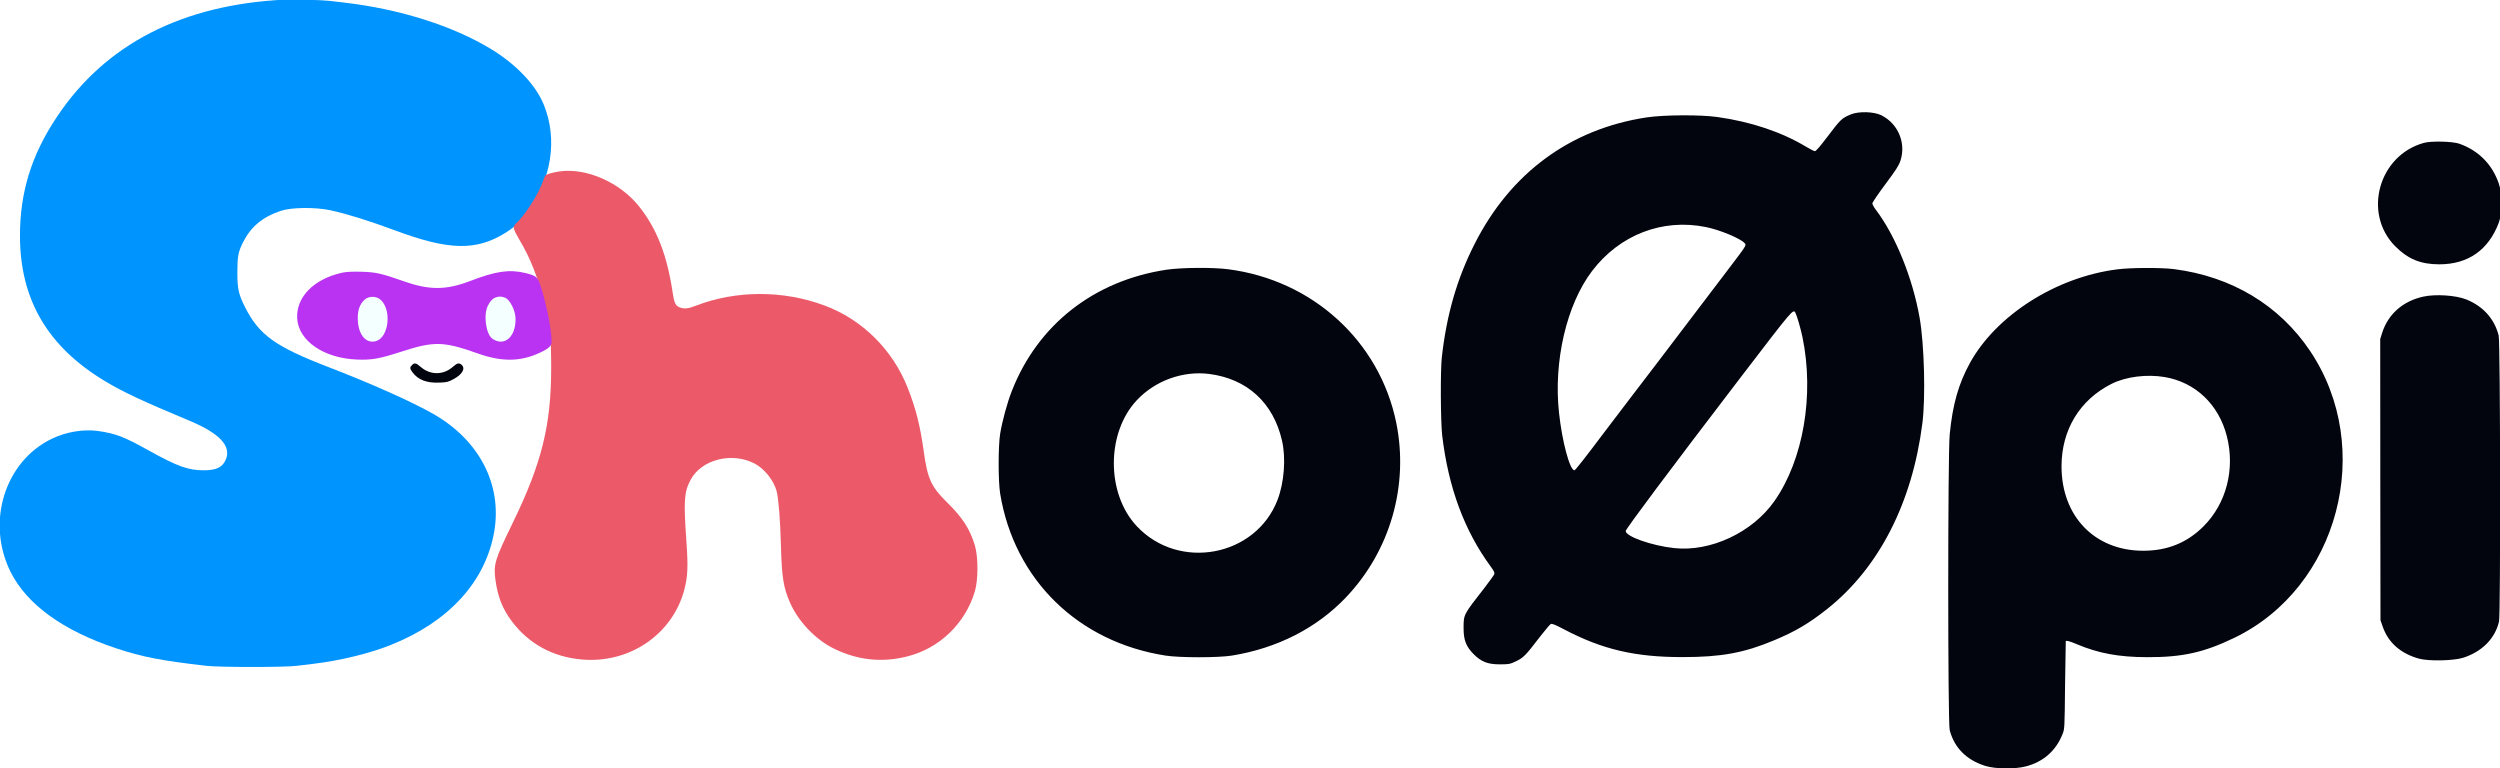
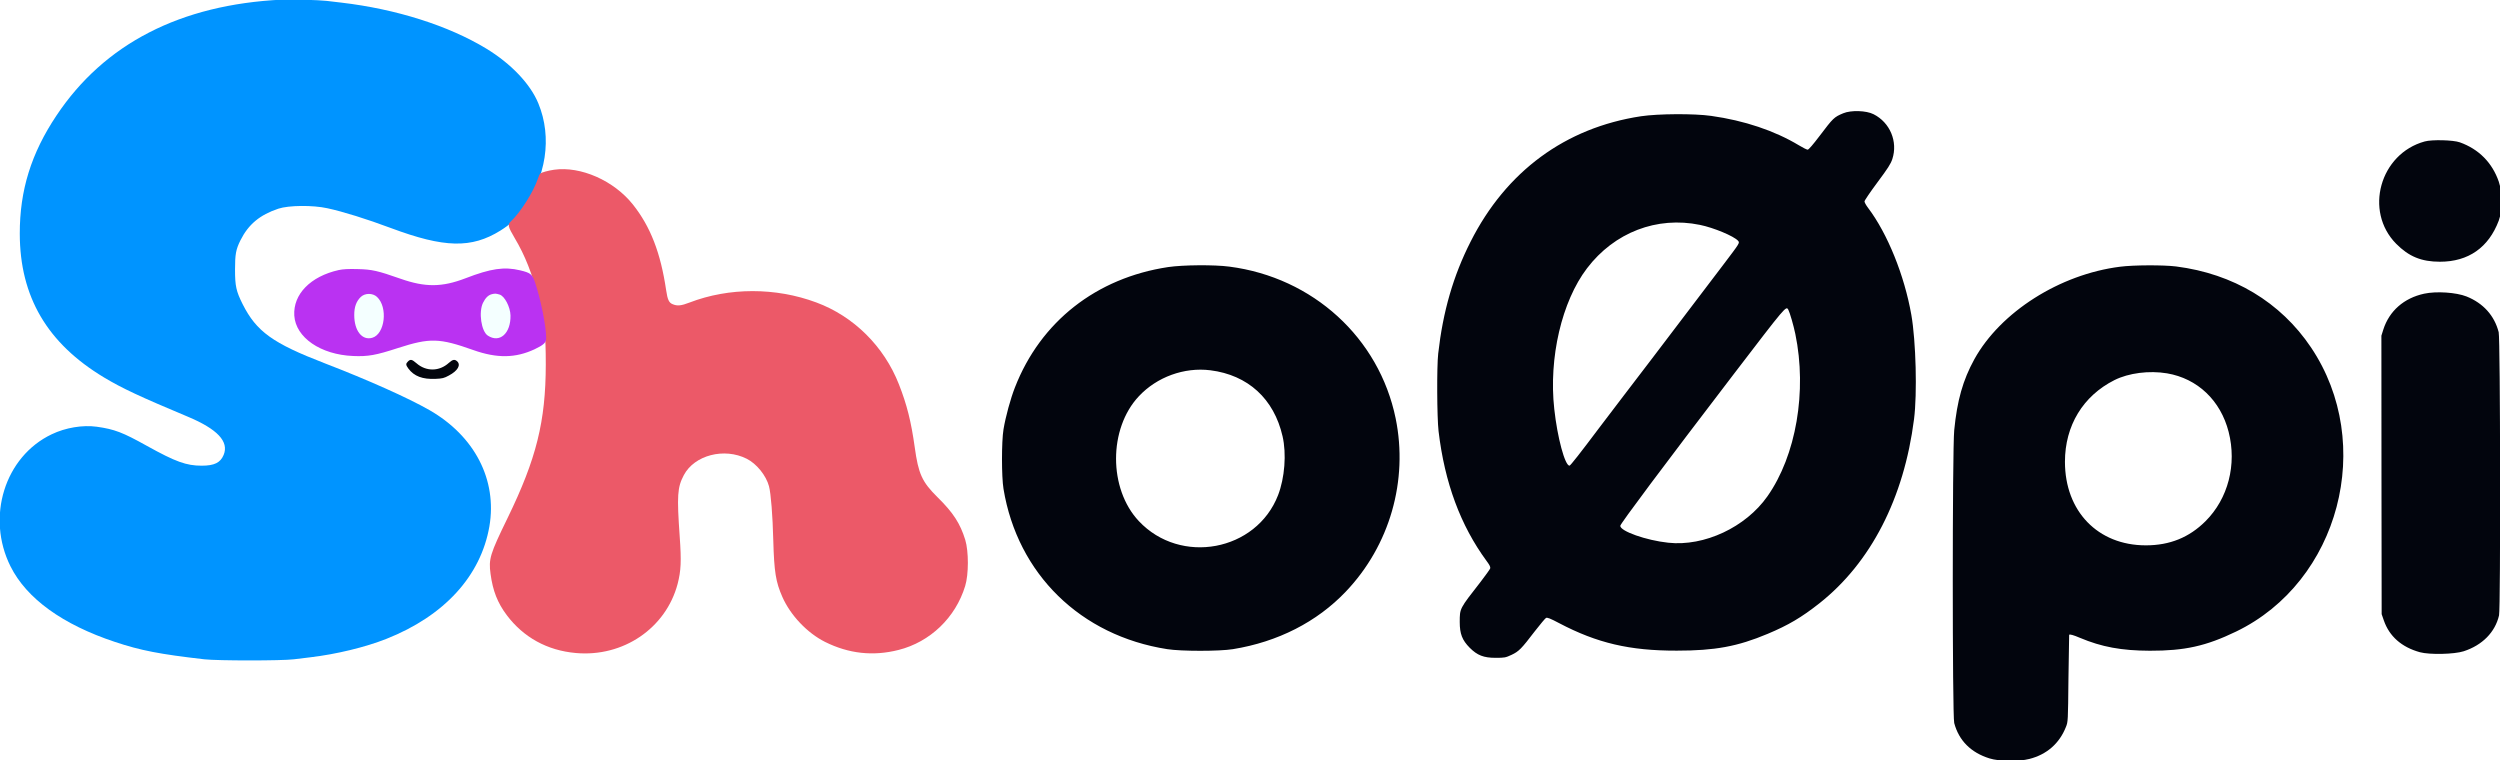
- <svg xmlns="http://www.w3.org/2000/svg" viewBox="0 0 1414 434" width="1414" height="434" role="img" aria-label="sho0pi">
+ <svg xmlns="http://www.w3.org/2000/svg" viewBox="0 0 1428 434" width="1428" height="434" role="img" aria-label="sho0pi">
  <path fill="#F4FFFF" d="M 160 0.3 c -50.15 2.5 -89.2 19.8 -116.8 51.75 -16.95 19.6 -26.9 40.85 -30.75 65.7 -1 6.3 -0.85 25.9 0.2 31.75 5.55 29.9 20.05 49.9 48.45 66.7 6.55 3.85 21 10.8 32.9 15.8 21.4 9 26.45 11.55 30.4 15.4 8.7 8.5 4.45 18.55 -8.1 19.05 -9.1 0.35 -18.5 -3.2 -37.5 -14.15 -19.55 -11.3 -39.5 -11.25 -56.2 0.15 -3.5 2.4 -10.7 9.8 -13.25 13.7 -7 10.6 -10.2 23.85 -8.85 36.75 2.8 27.25 22.5 47.65 59.25 61.35 7.75 2.9 20.2 6.4 27.25 7.7 1.8 0.35 4.25 0.8 5.5 1.05 3.75 0.7 13.05 1.95 23.25 3.1 7.7 0.85 45.7 0.85 53 -0 15.8 -1.85 19.4 -2.45 29.25 -4.7 35.95 -8.3 61.4 -25.45 74.25 -50 10.45 -20 10.25 -43.55 -0.55 -61.55 -9.65 -16.1 -23.25 -25.6 -57.2 -40 -13.7 -5.8 -30.3 -12.6 -32 -13.1 -2.25 -0.7 -14.65 -6.05 -19 -8.25 -14.7 -7.4 -23.65 -17.6 -28.3 -32.25 -2.1 -6.55 -2.15 -17.85 -0.1 -24.25 4.3 -13.4 15.05 -22.2 30.1 -24.6 3.8 -0.55 15.75 -0.25 18.8 0.55 0.95 0.25 3.1 0.7 4.75 1.05 6.95 1.45 23.55 6.7 36.25 11.45 29.1 10.95 44.75 11.05 61.3 0.55 3.3 -2.1 3.9 -1.95 6 1.35 4.2 6.55 10.7 20 10.7 22.2 0 1.4 -0.55 1.45 -4.55 0.4 -9.45 -2.55 -18.15 -1.55 -30.45 3.45 -8.9 3.6 -12.3 4.3 -21 4.35 -8.55 -0 -10.5 -0.4 -21 -4.2 -13.05 -4.75 -21.55 -5.95 -30.75 -4.35 -20.35 3.6 -31.9 18.65 -25.15 32.75 2.75 5.85 11.65 12.25 19.95 14.5 12.15 3.25 20.6 2.65 36.95 -2.75 11.2 -3.7 13.6 -4.2 20.15 -4.2 6.3 -0 12.9 1.35 19.4 3.9 16.35 6.5 28.05 6.5 40.6 -0 5.8 -3 5.55 -3.55 5.2 12.35 -0.35 13.9 -0.9 20.05 -2.85 30.25 -3.7 19.65 -8.2 32.35 -20.6 58 -8.6 17.75 -9.3 20.2 -8.4 28.4 1.15 9.9 4.45 17.95 10.45 25.3 8.4 10.2 17.4 15.7 31.35 19.1 4.65 1.1 18.05 1.15 22.95 0.05 14.8 -3.3 26.4 -11 34.2 -22.5 8.05 -12 10 -22.2 8.35 -43.85 -1.65 -21.2 -1.35 -26.35 2.05 -33.35 3.1 -6.4 7.75 -10.05 15.9 -12.4 15.85 -4.6 31.2 4.55 34.45 20.5 0.8 3.85 1.55 15.25 2.3 34.25 0.25 7.25 0.75 13.7 1.2 15.8 3.65 16.8 15.45 30.9 31.8 37.85 13 5.5 28.3 6.15 41.05 1.8 18.4 -6.3 32 -21.65 35.5 -39.95 0.8 -4.4 0.65 -13.5 -0.35 -18.3 -2.05 -10.05 -6.5 -17.55 -16.1 -27.05 -5.35 -5.35 -6.75 -7.05 -8.45 -10.4 -3.1 -6 -3.4 -7.25 -5.7 -23.25 -5.8 -40.05 -24.75 -66.5 -55.95 -78.15 -22 -8.2 -51.1 -8.1 -71.25 0.25 -8.75 3.65 -12.95 1.7 -14 -6.35 -0.9 -6.85 -2.35 -13.5 -5.05 -22.85 -8.1 -28.05 -29.25 -46.5 -53.45 -46.6 -4.15 -0.05 -7.35 0.2 -8.9 0.65 -3.35 0.95 -3.75 0.5 -2.9 -3.85 4.1 -22 -0.9 -38.75 -16 -53.4 -6 -5.8 -9.45 -8.45 -17.05 -13 -21.3 -12.85 -50.05 -21.95 -80.9 -25.65 -2.35 -0.3 -6.05 -0.75 -8.25 -1 -4.3 -0.55 -22.4 -1.05 -27.75 -0.75 z" />
  <path fill="#0094FF" fill-rule="evenodd" d="M 161 -0.2 c -57.9 2.8 -101.4 25.15 -128.75 66.2 -14.45 21.6 -21 42.75 -20.95 67.5 0.05 36 15.7 62.65 48.2 82.15 10.25 6.15 20.65 11 47.75 22.35 16.95 7.1 23.65 14.25 20.5 21.85 -1.85 4.45 -5.3 6.15 -12.55 6.15 -8.75 -0 -14.85 -2.2 -31.25 -11.3 -14 -7.8 -18.5 -9.5 -28.65 -10.95 -8.1 -1.1 -17.8 0.5 -25.75 4.3 -26.85 12.75 -37.6 47.3 -23.55 75.45 9.2 18.4 29.75 33.25 59.75 43.2 14.6 4.85 25.3 6.95 51 9.9 7.55 0.85 44.25 0.85 51 -0 2.75 -0.35 7.05 -0.85 9.5 -1.15 14.8 -1.75 31.4 -5.75 43.5 -10.55 33.05 -13.1 53.9 -35.9 58.8 -64.3 4.5 -26.55 -8.4 -51.5 -34.25 -66.35 -12.15 -6.95 -35.05 -17.2 -59.85 -26.75 -29.7 -11.45 -38.95 -18.1 -46.85 -33.75 -3.7 -7.4 -4.35 -10.35 -4.35 -19.75 0 -8.85 0.5 -11.5 3.1 -16.75 4.55 -9.1 11.05 -14.5 21.65 -18.05 5.85 -1.95 19.6 -2.1 28 -0.25 8.85 1.9 22.5 6.15 36.25 11.3 30.55 11.4 46.05 11.75 62.6 1.45 5.45 -3.45 7.8 -5.65 12.35 -11.75 13.85 -18.4 17.35 -41.4 9.3 -60.9 -4.55 -11.1 -15.6 -22.7 -29.75 -31.3 -21.6 -13.1 -51.35 -22.55 -82.75 -26.25 -2.6 -0.3 -6.45 -0.75 -8.5 -1 -4.15 -0.5 -20.45 -0.95 -25.5 -0.7 z" />
  <path fill="#EC5968" fill-rule="evenodd" d="M 316.5 96.95 c -3.45 0.5 -7.05 1.5 -7.85 2.15 -0.35 0.25 -1 1.65 -1.45 3.05 -2.35 7.2 -10.05 19.4 -15.4 24.3 -1.95 1.8 -1.65 3 2.2 9.55 5.9 9.9 10 20.3 13.65 34.5 3.35 12.9 4.1 19.95 4.1 37.75 -0.05 32.45 -5.35 53.8 -21.8 87.6 -10.1 20.75 -10.9 23.4 -9.75 31.95 1.3 9.7 4 16.55 9.25 23.55 9.6 12.75 23.15 20.2 39.45 21.65 27.05 2.45 51.45 -14.15 58.15 -39.45 1.95 -7.55 2.2 -12.95 1.2 -27 -1.65 -23.55 -1.35 -28.15 2.35 -35.15 6.05 -11.45 23.1 -15.85 35.95 -9.35 5.65 2.85 11.05 9.55 12.7 15.7 1.1 4.15 2.1 16.75 2.45 31 0.5 17.85 1.4 23.65 5.2 32.25 4.65 10.5 14.2 20.55 24.35 25.65 13.55 6.75 27.45 8.3 42 4.6 18.05 -4.55 32.55 -18.45 38.05 -36.5 2.05 -6.65 2.05 -19.8 0.05 -26.4 -2.9 -9.35 -6.85 -15.5 -15.85 -24.35 -8.85 -8.75 -10.9 -13.3 -13 -28.5 -2.05 -14.7 -4.45 -24.3 -9.05 -36 -8.5 -21.7 -25.85 -38.85 -47.2 -46.75 -23.25 -8.65 -49.85 -8.6 -72.35 0.05 -4.8 1.85 -7 2.1 -9.7 0.95 -2.1 -0.85 -2.9 -2.55 -3.7 -8 -3.15 -21.35 -8.95 -36.3 -19 -48.95 -10.85 -13.65 -29.85 -22 -45 -19.85 z" />
  <path fill="#BA32F2" fill-rule="evenodd" d="M 193.5 154.25 c -16.15 3.6 -26.15 13.85 -25.4 26 0.8 12.55 15.05 22.35 33.65 23.1 8.5 0.35 12.8 -0.4 25.55 -4.55 18.3 -5.9 23.65 -5.75 43.05 1.15 13.55 4.8 24.05 4.65 35 -0.45 5.1 -2.4 6.65 -3.85 6.65 -6.25 0 -6.7 -3.1 -22.15 -6.4 -32 -1.6 -4.65 -2.5 -5.4 -8.55 -6.85 -9 -2.15 -16.65 -1.05 -31.15 4.55 -13.45 5.15 -22.95 5.25 -37.15 0.25 -13.15 -4.6 -16.2 -5.3 -24.5 -5.5 -5.35 -0.15 -8.45 0.05 -10.75 0.55 z m 21.85 15.35 c 6.35 5.9 4.55 21.3 -2.75 23.35 -5.75 1.65 -10.25 -4 -10.25 -12.95 -0.05 -4.65 1.2 -8 3.8 -10.45 2.45 -2.25 6.8 -2.2 9.2 0.05 z m 70 -1.35 c 2.85 0.8 6.15 7.1 6.25 11.95 0.2 10.25 -6.2 15.95 -12.95 11.5 -3.75 -2.4 -5.35 -13.45 -2.75 -18.75 1.45 -2.9 3.05 -4.45 5.2 -4.95 1.65 -0.4 2.2 -0.35 4.25 0.25 z" />
-   <path fill="#02050D" fill-rule="evenodd" d="M 1046.85 64.7 c -5.25 2.2 -5.7 2.65 -13.5 12.95 -3.75 4.95 -6.25 7.85 -6.8 7.85 -0.5 -0 -2.8 -1.15 -5.1 -2.55 -13.8 -8.3 -31.1 -14.1 -50 -16.75 -9.75 -1.4 -30.4 -1.25 -40.1 0.2 -43.2 6.55 -77.05 31.45 -97.35 71.65 -9.9 19.5 -15.8 39.9 -18.5 63.95 -0.85 7.4 -0.7 36.45 0.2 44.25 3.5 29.55 12.55 53.9 27.45 74.2 1.75 2.35 2.3 3.45 2.05 4.25 -0.2 0.55 -2.65 3.95 -5.4 7.55 -12.25 15.7 -11.95 15.15 -12 23 0 6.8 1.4 10.4 5.7 14.75 4.35 4.35 8 5.75 14.75 5.75 5.2 -0 5.7 -0.1 9.15 -1.7 4.2 -2 5.55 -3.35 13.3 -13.5 3.05 -3.9 5.9 -7.35 6.4 -7.6 0.7 -0.35 2.4 0.3 7.5 3 21.7 11.4 40.25 15.75 67.15 15.7 21.8 -0 34.7 -2.35 51.95 -9.6 11.8 -4.95 19.35 -9.4 29.55 -17.45 29.35 -23.2 48.3 -60 54.05 -105.2 1.85 -14.45 1.1 -44.5 -1.55 -59.6 -3.95 -22.45 -13.55 -46.3 -24.7 -61.05 -1.15 -1.5 -2.05 -3.15 -2.05 -3.7 0 -0.55 3.35 -5.45 7.4 -10.9 6 -8.05 7.6 -10.55 8.5 -13.3 3.25 -9.95 -1.3 -20.85 -10.7 -25.6 -4.2 -2.15 -12.9 -2.4 -17.35 -0.55 z m -81.85 63.75 c 7.85 1.6 19.35 6.4 21.75 9.05 1.1 1.25 1.2 1.05 -8.5 13.85 -8.35 10.95 -30 39.5 -41.25 54.3 -4 5.3 -11 14.45 -15.55 20.35 -4.55 5.9 -11.05 14.45 -14.45 19 -10.05 13.4 -16 21 -16.5 21 -2.6 -0 -6.95 -16.15 -8.7 -32.35 -3.25 -29.25 4.3 -61.5 18.7 -80.4 15.65 -20.55 39.95 -29.85 64.5 -24.8 z m 50.5 48.5 c 0.9 1.75 2.95 8.8 4 13.85 6.75 32.65 0.45 69.4 -15.95 92.7 -12.4 17.65 -36.05 28.75 -56.65 26.5 -12.65 -1.35 -27.45 -6.6 -27.4 -9.65 0.05 -1.2 24.55 -34 64.7 -86.5 30.15 -39.4 30 -39.25 31.3 -36.9 z M 1371 80.8 c -25.6 7 -34.75 39.8 -16.3 58.45 7.25 7.3 14.4 10.25 25 10.25 16.25 -0 27.8 -8.1 33.6 -23.5 2.1 -5.55 2.1 -16.25 0 -22.25 -3.75 -10.85 -11.45 -18.6 -22.25 -22.45 -3.75 -1.35 -15.95 -1.65 -20.05 -0.5 z M 659.75 152.55 c -41.05 6.2 -72.85 31.15 -87.5 68.7 -2.5 6.35 -5.35 16.75 -6.55 24 -1.15 7 -1.15 27 0 34 8 48.6 44.05 83.85 93.55 91.55 7.95 1.25 29.8 1.25 37.5 -0 25.65 -4.15 48 -15.55 64.5 -32.9 25.1 -26.35 35.7 -63.4 28.45 -98.9 -9.45 -46 -47.2 -80.5 -94.95 -86.7 -8.7 -1.15 -26.5 -1 -35 0.25 z m 24.1 58.95 c 21.5 2.7 36.35 16.3 41.25 37.7 2.3 10 1.25 23.75 -2.55 33.6 -12.4 32.1 -55.75 40.2 -79.55 14.85 -17.35 -18.45 -17.35 -52.85 0 -71.3 10.35 -11.05 25.95 -16.7 40.85 -14.85 z M 1197.5 152.35 c -34.5 4.35 -68.35 25.9 -83.25 52.85 -6.55 11.9 -9.85 23.6 -11.5 40.55 -1.1 11.2 -1.1 163.15 0 167.25 2.65 10 9.55 16.9 20.15 20.2 5.55 1.75 16.7 1.9 22.8 0.3 9.9 -2.5 17.15 -8.85 20.85 -18.25 1.2 -2.95 1.2 -3.2 1.45 -27.75 0.2 -13.6 0.35 -24.8 0.4 -24.9 0.35 -0.45 2.45 0.15 6.1 1.7 12.45 5.25 23.8 7.35 40 7.4 19.9 0.05 32.05 -2.65 49.25 -10.95 59 -28.45 79.8 -107.25 42.8 -162.3 -17.35 -25.85 -44.4 -42.1 -77.05 -46.25 -7.3 -0.9 -24.3 -0.85 -32 0.15 z m 26.8 60.9 c 17.4 2.95 30.6 15.45 35.2 33.45 4.75 18.65 -0.25 38.1 -13.25 51.05 -9.3 9.25 -20.35 13.75 -34.05 13.75 -27.4 -0 -46.2 -19.45 -46.2 -47.75 0 -20.6 10.3 -37.6 28.3 -46.65 8.1 -4.05 19.8 -5.55 30 -3.85 z M 1370.7 167.75 c -11.55 2.5 -19.95 9.85 -23.35 20.5 l -1.1 3.5 0.05 79.55 0.1 79.5 1.25 3.6 c 3.15 9.1 10.15 15.25 20.6 18.15 5.55 1.5 19.6 1.2 25 -0.55 10.65 -3.45 18 -10.9 20.2 -20.5 0.95 -4.05 0.75 -158.1 -0.2 -161.75 -2.45 -9.5 -8.8 -16.55 -18.35 -20.4 -5.95 -2.35 -17.25 -3.1 -24.2 -1.6 z M 233 206.5 c -1.3 1.3 -1.25 1.95 0.25 4 3.25 4.4 8.15 6.25 15.55 5.9 3.85 -0.15 4.85 -0.4 7.6 -1.9 5.1 -2.7 7 -6.05 4.7 -8.15 -1.4 -1.25 -2.5 -1.05 -4.75 0.95 -5.45 4.95 -13 5 -18.5 0.15 -2.55 -2.2 -3.4 -2.4 -4.85 -0.95 z" />
+   <path fill="#02050D" fill-rule="evenodd" d="M 1052.85 64.7 c -5.25 2.2 -5.7 2.65 -13.5 12.95 -3.75 4.95 -6.25 7.85 -6.8 7.85 -0.5 -0 -2.8 -1.15 -5.1 -2.55 -13.8 -8.3 -31.1 -14.1 -50 -16.75 -9.75 -1.4 -30.4 -1.25 -40.1 0.2 -43.2 6.55 -77.05 31.45 -97.35 71.65 -9.9 19.5 -15.8 39.9 -18.5 63.95 -0.85 7.4 -0.7 36.45 0.2 44.25 3.5 29.55 12.55 53.9 27.45 74.2 1.75 2.35 2.3 3.45 2.05 4.25 -0.2 0.55 -2.65 3.95 -5.4 7.55 -12.25 15.7 -11.95 15.15 -12 23 0 6.8 1.4 10.4 5.7 14.75 4.35 4.35 8 5.75 14.75 5.75 5.2 -0 5.7 -0.1 9.15 -1.7 4.2 -2 5.55 -3.35 13.3 -13.5 3.05 -3.9 5.9 -7.35 6.4 -7.6 0.7 -0.35 2.4 0.3 7.5 3 21.7 11.4 40.25 15.75 67.15 15.7 21.8 -0 34.7 -2.35 51.95 -9.6 11.8 -4.95 19.35 -9.4 29.55 -17.45 29.35 -23.2 48.3 -60 54.05 -105.2 1.85 -14.45 1.1 -44.5 -1.55 -59.6 -3.95 -22.45 -13.55 -46.3 -24.7 -61.05 -1.15 -1.5 -2.05 -3.15 -2.05 -3.7 0 -0.55 3.35 -5.45 7.4 -10.9 6 -8.05 7.6 -10.55 8.5 -13.3 3.25 -9.95 -1.3 -20.85 -10.7 -25.6 -4.2 -2.15 -12.9 -2.4 -17.35 -0.55 z m -81.85 63.75 c 7.85 1.6 19.35 6.4 21.75 9.05 1.1 1.25 1.2 1.05 -8.5 13.85 -8.35 10.95 -30 39.5 -41.25 54.3 -4 5.3 -11 14.45 -15.55 20.35 -4.55 5.9 -11.05 14.45 -14.45 19 -10.05 13.4 -16 21 -16.5 21 -2.6 -0 -6.95 -16.15 -8.7 -32.35 -3.25 -29.25 4.3 -61.5 18.7 -80.4 15.65 -20.55 39.95 -29.85 64.5 -24.8 z m 50.5 48.5 c 0.9 1.75 2.95 8.8 4 13.85 6.75 32.65 0.45 69.4 -15.95 92.7 -12.4 17.65 -36.05 28.75 -56.65 26.5 -12.65 -1.35 -27.45 -6.6 -27.4 -9.65 0.05 -1.2 24.55 -34 64.7 -86.5 30.15 -39.4 30 -39.25 31.3 -36.9 z M 1385 80.8 c -25.6 7 -34.75 39.8 -16.3 58.45 7.25 7.3 14.4 10.25 25 10.25 16.25 -0 27.8 -8.1 33.6 -23.5 2.1 -5.55 2.1 -16.25 0 -22.25 -3.75 -10.85 -11.45 -18.6 -22.25 -22.45 -3.75 -1.35 -15.95 -1.65 -20.05 -0.5 z M 667.25 152.55 c -41.05 6.2 -72.85 31.15 -87.5 68.7 -2.5 6.35 -5.35 16.75 -6.55 24 -1.15 7 -1.15 27 0 34 8 48.6 44.05 83.85 93.55 91.55 7.95 1.25 29.8 1.25 37.5 -0 25.65 -4.15 48 -15.55 64.5 -32.9 25.1 -26.35 35.7 -63.4 28.45 -98.9 -9.45 -46 -47.2 -80.5 -94.95 -86.7 -8.7 -1.15 -26.5 -1 -35 0.25 z m 24.1 58.95 c 21.5 2.7 36.35 16.3 41.25 37.7 2.3 10 1.25 23.75 -2.55 33.6 -12.4 32.1 -55.75 40.2 -79.55 14.85 -17.35 -18.45 -17.35 -52.85 0 -71.3 10.35 -11.05 25.95 -16.7 40.85 -14.85 z M 1211 152.35 c -34.5 4.35 -68.35 25.9 -83.25 52.85 -6.55 11.9 -9.85 23.6 -11.5 40.55 -1.1 11.2 -1.1 163.15 0 167.25 2.65 10 9.55 16.9 20.15 20.2 5.55 1.75 16.7 1.9 22.8 0.3 9.9 -2.5 17.15 -8.85 20.85 -18.25 1.2 -2.95 1.2 -3.2 1.45 -27.75 0.2 -13.6 0.35 -24.8 0.4 -24.9 0.35 -0.45 2.45 0.15 6.1 1.7 12.45 5.25 23.8 7.35 40 7.4 19.9 0.05 32.05 -2.65 49.25 -10.95 59 -28.45 79.8 -107.25 42.8 -162.3 -17.35 -25.85 -44.4 -42.1 -77.05 -46.25 -7.3 -0.9 -24.3 -0.85 -32 0.15 z m 26.8 60.9 c 17.4 2.95 30.6 15.45 35.2 33.45 4.75 18.65 -0.25 38.1 -13.25 51.05 -9.3 9.25 -20.35 13.75 -34.05 13.75 -27.4 -0 -46.2 -19.45 -46.2 -47.75 0 -20.6 10.3 -37.6 28.3 -46.65 8.1 -4.05 19.8 -5.55 30 -3.85 z M 1384.7 167.75 c -11.55 2.5 -19.95 9.85 -23.35 20.5 l -1.1 3.5 0.05 79.55 0.1 79.5 1.25 3.6 c 3.15 9.1 10.15 15.25 20.6 18.15 5.55 1.5 19.6 1.2 25 -0.55 10.65 -3.45 18 -10.9 20.2 -20.5 0.95 -4.05 0.75 -158.1 -0.2 -161.75 -2.45 -9.5 -8.8 -16.55 -18.35 -20.4 -5.95 -2.35 -17.25 -3.1 -24.2 -1.6 z M 233 206.5 c -1.3 1.3 -1.25 1.95 0.25 4 3.25 4.4 8.15 6.25 15.55 5.9 3.85 -0.15 4.85 -0.4 7.6 -1.9 5.1 -2.7 7 -6.05 4.7 -8.15 -1.4 -1.25 -2.5 -1.05 -4.75 0.95 -5.45 4.95 -13 5 -18.5 0.15 -2.55 -2.2 -3.4 -2.4 -4.85 -0.95 z" />
</svg>
